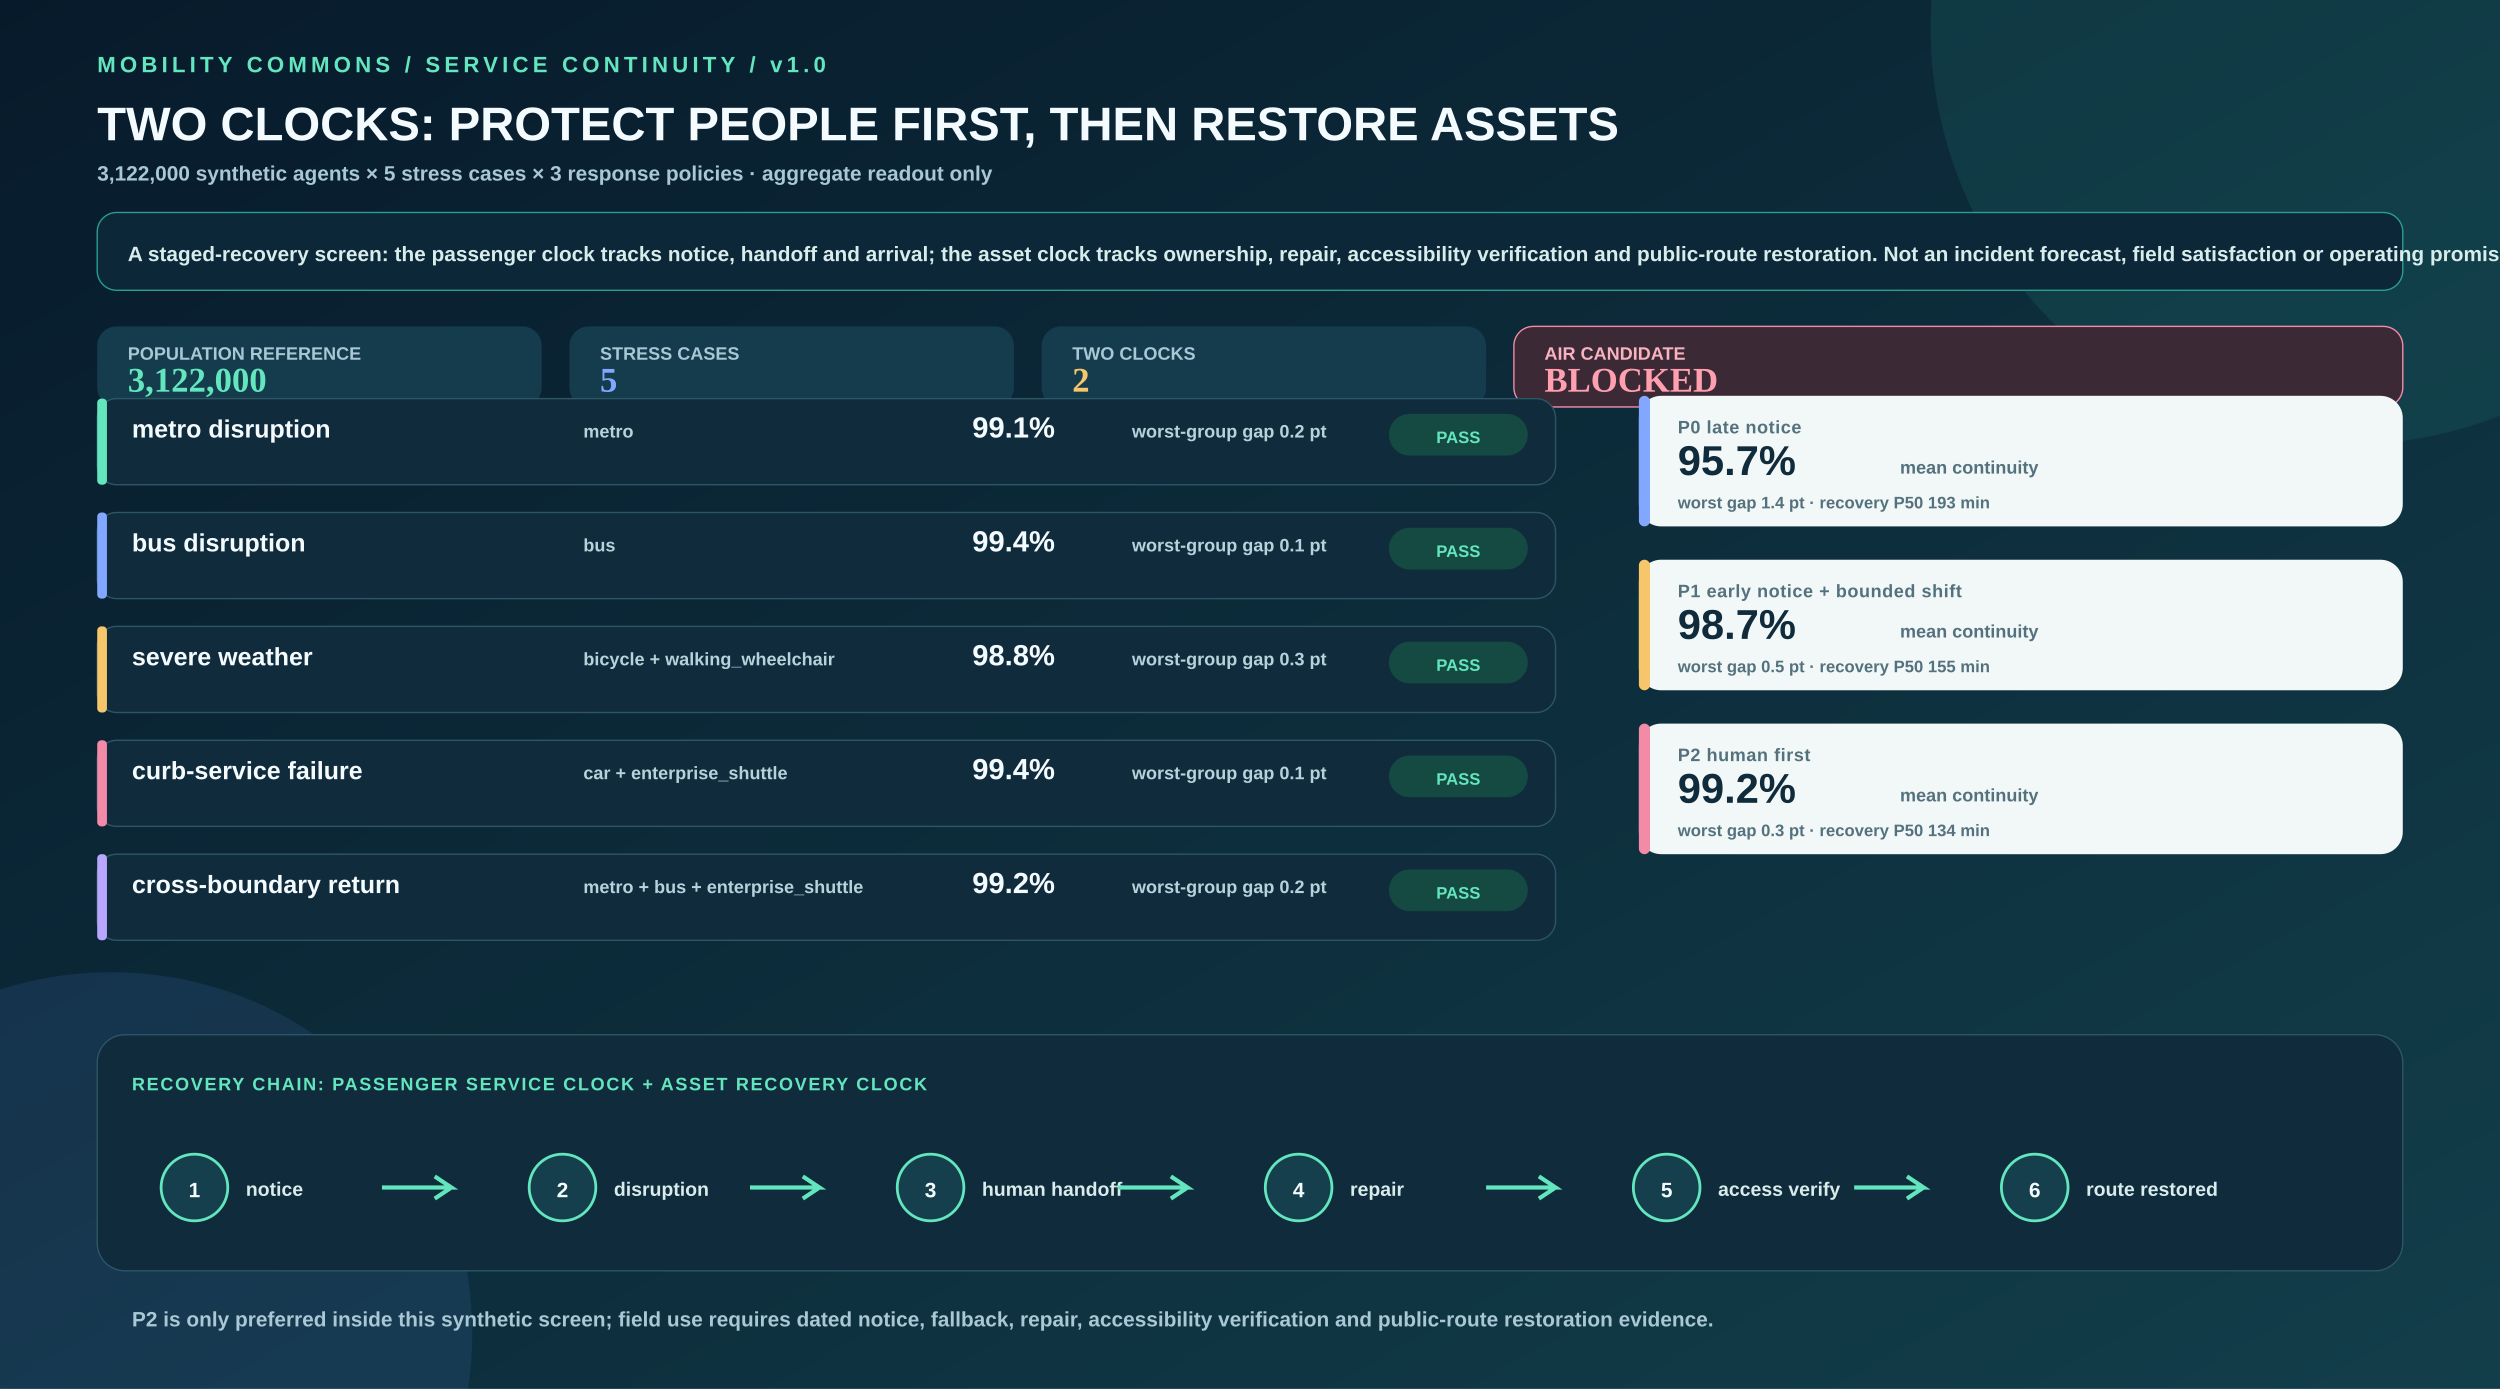
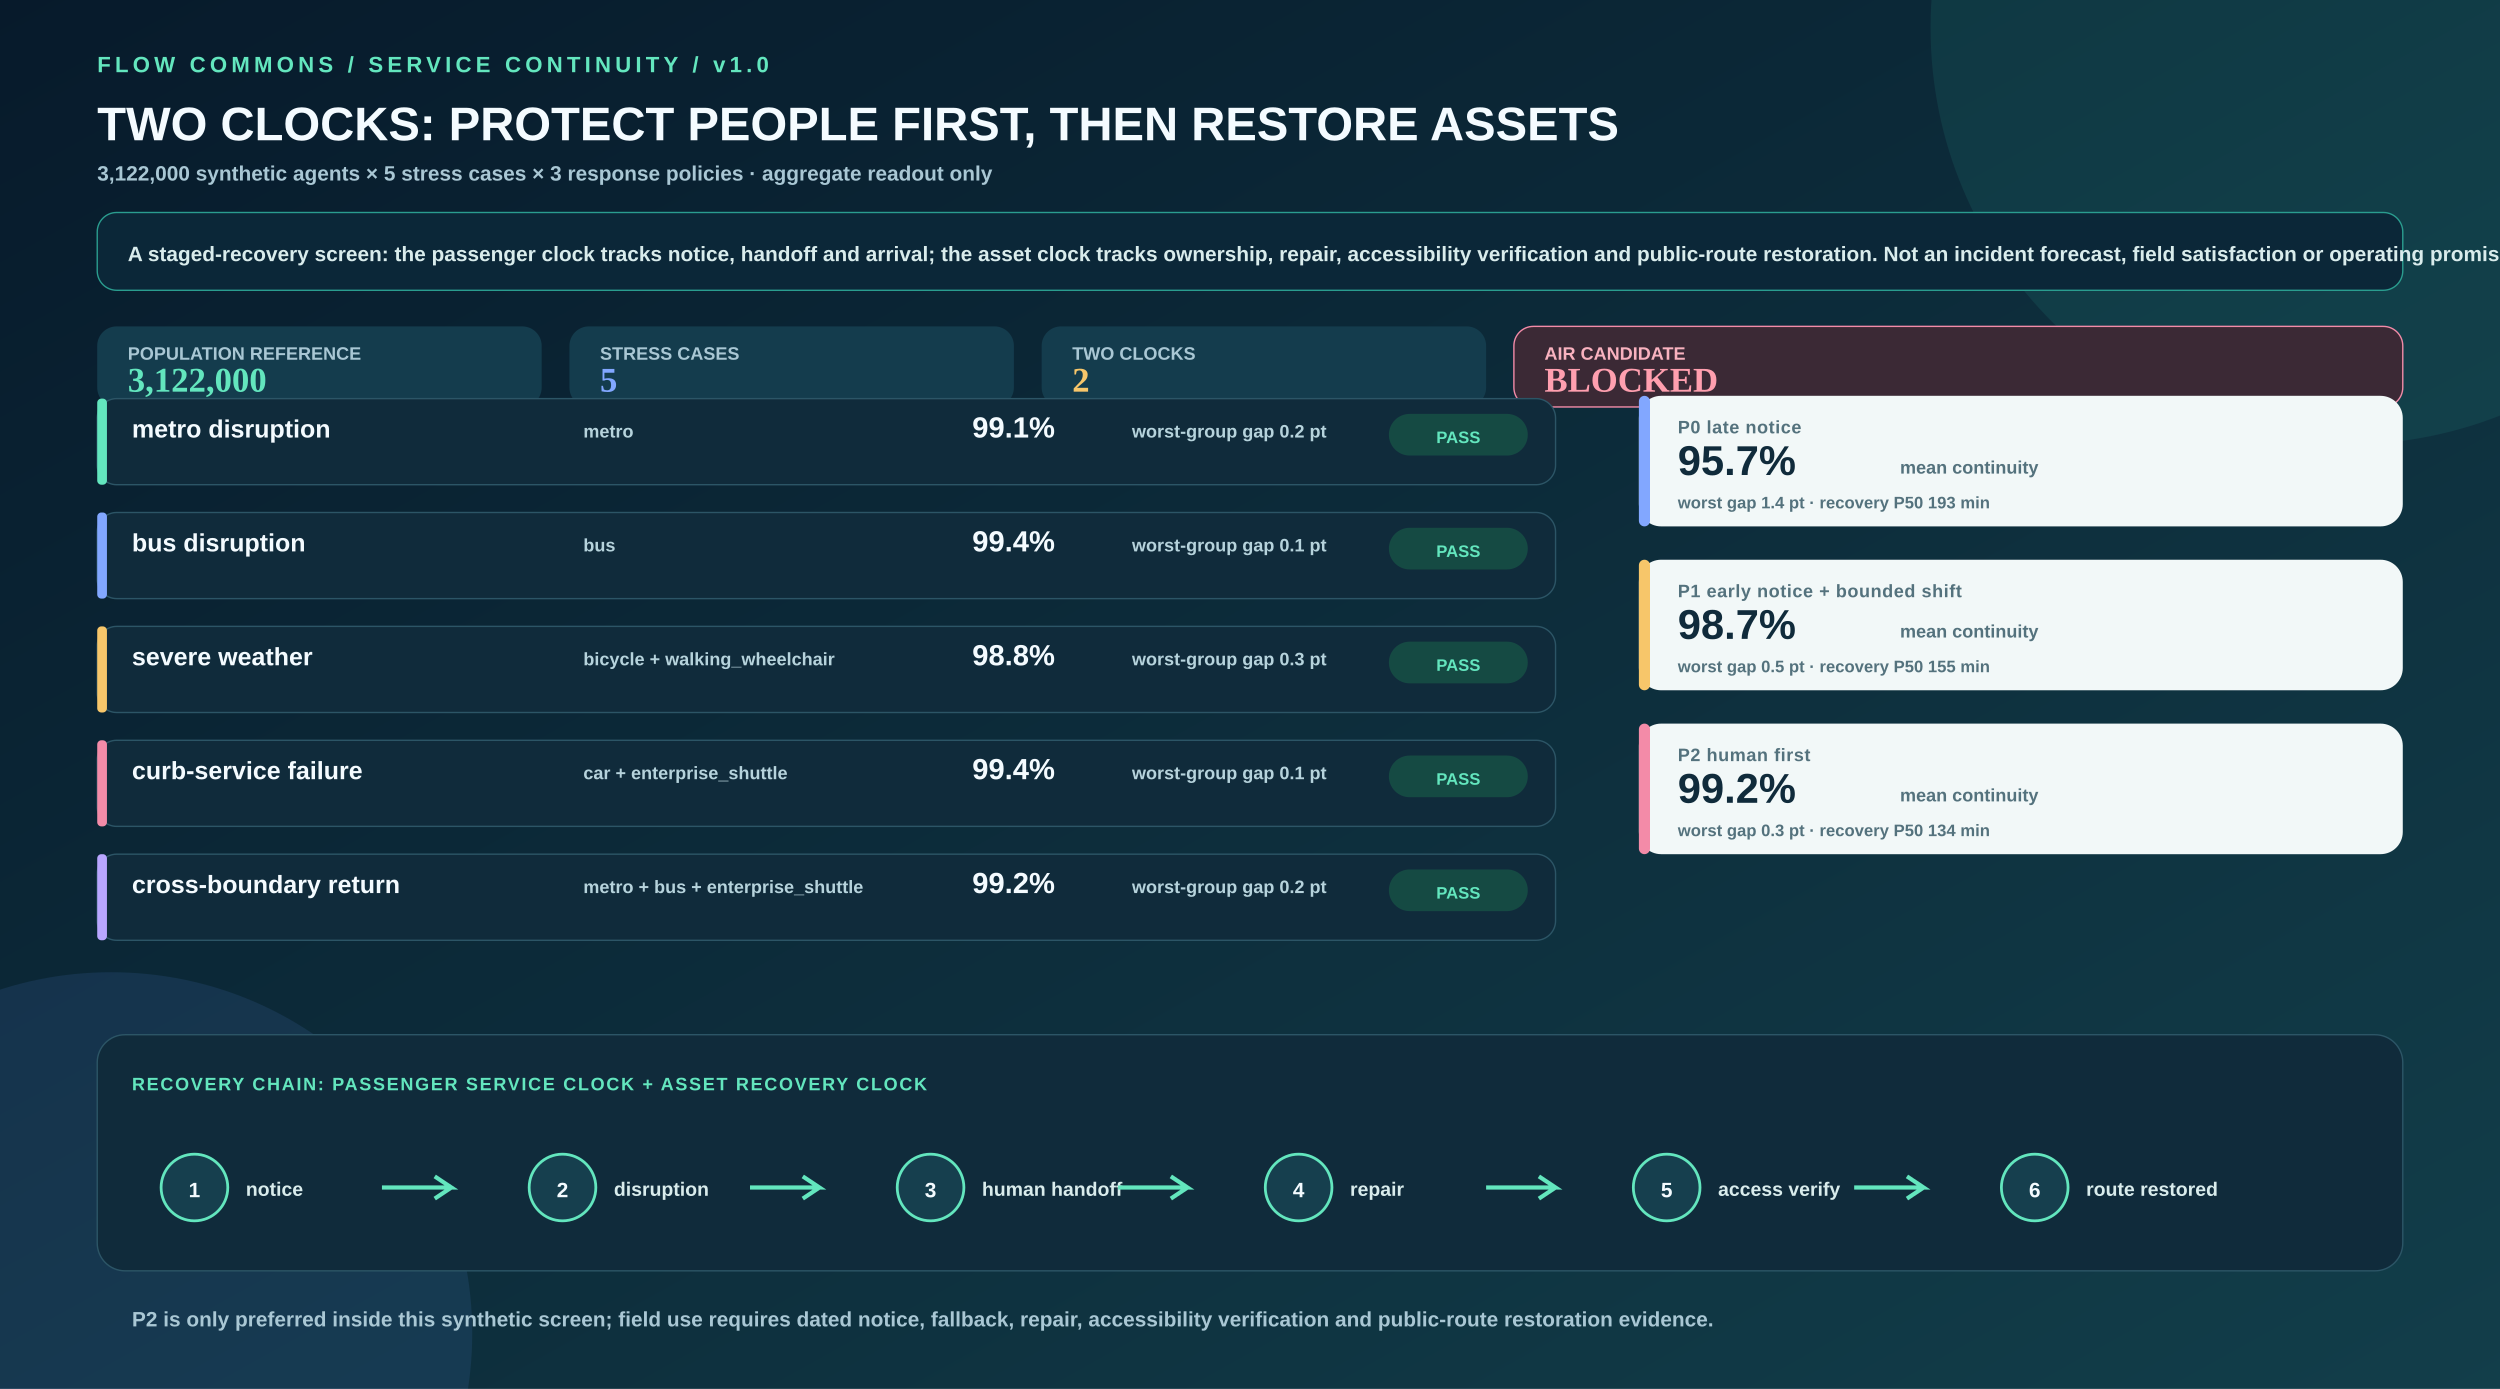
<svg xmlns="http://www.w3.org/2000/svg" width="1800" height="1000" viewBox="0 0 1800 1000" role="img" aria-labelledby="title desc">
  <defs>
    <linearGradient id="bg" x1="0" y1="0" x2="1" y2="1">
      <stop offset="0" stop-color="#071A2B" />
      <stop offset="1" stop-color="#123E4A" />
    </linearGradient>
    <style>.title{font:900 34px PingFang SC,Microsoft YaHei,Arial,sans-serif}.sub{font:600 15px PingFang SC,Microsoft YaHei,Arial,sans-serif}.row{font:850 18px PingFang SC,Microsoft YaHei,Arial,sans-serif}.small{font:550 13px PingFang SC,Microsoft YaHei,Arial,sans-serif}.value{font:900 21px Arial,sans-serif}.status{font:900 12px Arial,PingFang SC,sans-serif}.cardTitle{font:850 13px Arial,PingFang SC,sans-serif;letter-spacing:.4px}.cardValue{font:900 30px Arial,sans-serif}.smallDark{font:600 13px PingFang SC,Arial,sans-serif}.tinyDark{font:600 12px PingFang SC,Arial,sans-serif}.clockNo{font:900 15px Arial,sans-serif}.clockLabel{font:700 14px PingFang SC,Arial,sans-serif}</style>
  </defs>
  <rect width="1800" height="1000" fill="url(#bg)" />
  <circle cx="1690" cy="20" r="300" fill="#2A9D8F" opacity=".14" />
  <circle cx="80" cy="960" r="260" fill="#5B8DEF" opacity=".12" />
-   <text x="70" y="52" font-family="Arial" font-size="16" font-weight="900" letter-spacing="3" fill="#63E6BE">MOBILITY COMMONS / SERVICE CONTINUITY / v1.0</text>
+   <text x="70" y="52" font-family="Arial" font-size="16" font-weight="900" letter-spacing="3" fill="#63E6BE">FLOW COMMONS / SERVICE CONTINUITY / v1.0</text>
  <text x="70" y="101" class="title" fill="#F4FBFF">TWO CLOCKS: PROTECT PEOPLE FIRST, THEN RESTORE ASSETS</text>
  <text x="70" y="130" class="sub" fill="#A9C7D4">3,122,000 synthetic agents × 5 stress cases × 3 response policies · aggregate readout only</text>
  <rect x="70" y="153" width="1660" height="56" rx="14" fill="#0B2738" stroke="#2A9D8F" />
  <text x="92" y="188" class="sub" fill="#D9ECEC">A staged-recovery screen: the passenger clock tracks notice, handoff and arrival; the asset clock tracks ownership, repair, accessibility verification and public-route restoration. Not an incident forecast, field satisfaction or operating promise.</text>
  <g>
    <rect x="70" y="235" width="320" height="58" rx="14" fill="#143C4D" />
    <text x="92" y="259" class="small" fill="#A9C7D4">POPULATION REFERENCE</text>
    <text x="92" y="282" font-size="25" font-weight="900" fill="#63E6BE">3,122,000</text>
    <rect x="410" y="235" width="320" height="58" rx="14" fill="#143C4D" />
    <text x="432" y="259" class="small" fill="#A9C7D4">STRESS CASES</text>
    <text x="432" y="282" font-size="25" font-weight="900" fill="#82A7FF">5</text>
    <rect x="750" y="235" width="320" height="58" rx="14" fill="#143C4D" />
    <text x="772" y="259" class="small" fill="#A9C7D4">TWO CLOCKS</text>
    <text x="772" y="282" font-size="25" font-weight="900" fill="#F7C66A">2</text>
    <rect x="1090" y="235" width="640" height="58" rx="14" fill="#3B2935" stroke="#F38BA8" />
    <text x="1112" y="259" class="small" fill="#F9B2BF">AIR CANDIDATE</text>
    <text x="1112" y="282" font-size="25" font-weight="900" fill="#FF9FAF">BLOCKED</text>
  </g>
  <text x="70" y="315" font-family="Arial" font-size="13" font-weight="900" letter-spacing="1.2" fill="#63E6BE">SELECTED RESPONSE × SCENARIO READOUT</text>
  <g>
    <rect x="70" y="287" width="1050" height="62" rx="14" fill="#102B3B" stroke="#2C5566" />
    <rect x="70" y="287" width="7" height="62" rx="3" fill="#63E6BE" />
    <text x="95" y="315" class="row" fill="#F4FBFF">metro disruption</text>
    <text x="420" y="315" class="small" fill="#B6D3DC">metro</text>
    <text x="700" y="315" class="value" fill="#F4FBFF">99.1%</text>
    <text x="815" y="315" class="small" fill="#B6D3DC">worst-group gap 0.2 pt</text>
    <rect x="1000" y="298" width="100" height="30" rx="15" fill="#154A43" />
    <text x="1050" y="319" text-anchor="middle" class="status" fill="#63E6BE">PASS</text>
  </g>
  <g>
    <rect x="70" y="369" width="1050" height="62" rx="14" fill="#102B3B" stroke="#2C5566" />
    <rect x="70" y="369" width="7" height="62" rx="3" fill="#82A7FF" />
    <text x="95" y="397" class="row" fill="#F4FBFF">bus disruption</text>
    <text x="420" y="397" class="small" fill="#B6D3DC">bus</text>
    <text x="700" y="397" class="value" fill="#F4FBFF">99.4%</text>
    <text x="815" y="397" class="small" fill="#B6D3DC">worst-group gap 0.1 pt</text>
    <rect x="1000" y="380" width="100" height="30" rx="15" fill="#154A43" />
    <text x="1050" y="401" text-anchor="middle" class="status" fill="#63E6BE">PASS</text>
  </g>
  <g>
    <rect x="70" y="451" width="1050" height="62" rx="14" fill="#102B3B" stroke="#2C5566" />
    <rect x="70" y="451" width="7" height="62" rx="3" fill="#F7C66A" />
    <text x="95" y="479" class="row" fill="#F4FBFF">severe weather</text>
    <text x="420" y="479" class="small" fill="#B6D3DC">bicycle + walking_wheelchair</text>
    <text x="700" y="479" class="value" fill="#F4FBFF">98.8%</text>
    <text x="815" y="479" class="small" fill="#B6D3DC">worst-group gap 0.3 pt</text>
    <rect x="1000" y="462" width="100" height="30" rx="15" fill="#154A43" />
    <text x="1050" y="483" text-anchor="middle" class="status" fill="#63E6BE">PASS</text>
  </g>
  <g>
    <rect x="70" y="533" width="1050" height="62" rx="14" fill="#102B3B" stroke="#2C5566" />
    <rect x="70" y="533" width="7" height="62" rx="3" fill="#F38BA8" />
    <text x="95" y="561" class="row" fill="#F4FBFF">curb-service failure</text>
    <text x="420" y="561" class="small" fill="#B6D3DC">car + enterprise_shuttle</text>
    <text x="700" y="561" class="value" fill="#F4FBFF">99.4%</text>
    <text x="815" y="561" class="small" fill="#B6D3DC">worst-group gap 0.1 pt</text>
    <rect x="1000" y="544" width="100" height="30" rx="15" fill="#154A43" />
    <text x="1050" y="565" text-anchor="middle" class="status" fill="#63E6BE">PASS</text>
  </g>
  <g>
    <rect x="70" y="615" width="1050" height="62" rx="14" fill="#102B3B" stroke="#2C5566" />
    <rect x="70" y="615" width="7" height="62" rx="3" fill="#B9A6FF" />
    <text x="95" y="643" class="row" fill="#F4FBFF">cross-boundary return</text>
    <text x="420" y="643" class="small" fill="#B6D3DC">metro + bus + enterprise_shuttle</text>
    <text x="700" y="643" class="value" fill="#F4FBFF">99.2%</text>
    <text x="815" y="643" class="small" fill="#B6D3DC">worst-group gap 0.2 pt</text>
    <rect x="1000" y="626" width="100" height="30" rx="15" fill="#154A43" />
    <text x="1050" y="647" text-anchor="middle" class="status" fill="#63E6BE">PASS</text>
  </g>
  <text x="1180" y="315" font-family="Arial" font-size="13" font-weight="900" letter-spacing="1.2" fill="#63E6BE">THREE POLICY TRADE-OFFS</text>
  <g>
    <rect x="1180" y="285" width="550" height="94" rx="16" fill="#F2F8F8" />
    <rect x="1180" y="285" width="8" height="94" rx="4" fill="#82A7FF" />
    <text x="1208" y="312" class="cardTitle" fill="#54727D">P0 late notice</text>
    <text x="1208" y="342" class="cardValue" fill="#102B3B">95.7%</text>
    <text x="1368" y="341" class="smallDark" fill="#54727D">mean continuity</text>
    <text x="1208" y="366" class="tinyDark" fill="#54727D">worst gap 1.4 pt · recovery P50 193 min</text>
  </g>
  <g>
    <rect x="1180" y="403" width="550" height="94" rx="16" fill="#F2F8F8" />
    <rect x="1180" y="403" width="8" height="94" rx="4" fill="#F7C66A" />
    <text x="1208" y="430" class="cardTitle" fill="#54727D">P1 early notice + bounded shift</text>
    <text x="1208" y="460" class="cardValue" fill="#102B3B">98.7%</text>
    <text x="1368" y="459" class="smallDark" fill="#54727D">mean continuity</text>
    <text x="1208" y="484" class="tinyDark" fill="#54727D">worst gap 0.5 pt · recovery P50 155 min</text>
  </g>
  <g>
    <rect x="1180" y="521" width="550" height="94" rx="16" fill="#F2F8F8" />
    <rect x="1180" y="521" width="8" height="94" rx="4" fill="#F38BA8" />
    <text x="1208" y="548" class="cardTitle" fill="#54727D">P2 human first</text>
    <text x="1208" y="578" class="cardValue" fill="#102B3B">99.2%</text>
    <text x="1368" y="577" class="smallDark" fill="#54727D">mean continuity</text>
    <text x="1208" y="602" class="tinyDark" fill="#54727D">worst gap 0.3 pt · recovery P50 134 min</text>
  </g>
  <rect x="70" y="745" width="1660" height="170" rx="20" fill="#102B3B" stroke="#2C5566" />
  <text x="95" y="785" font-family="Arial" font-size="13" font-weight="900" letter-spacing="1.2" fill="#63E6BE">RECOVERY CHAIN: PASSENGER SERVICE CLOCK + ASSET RECOVERY CLOCK</text>
  <g>
    <circle cx="140" cy="855" r="24" fill="#163F4E" stroke="#63E6BE" stroke-width="2" />
    <text x="140" y="862" text-anchor="middle" class="clockNo" fill="#F4FBFF">1</text>
    <text x="177" y="861" class="clockLabel" fill="#D9ECEC">notice</text>
    <path d="M275 855 H325 l-12 -8 M325 855 l-12 8" fill="none" stroke="#63E6BE" stroke-width="3" />
  </g>
  <g>
    <circle cx="405" cy="855" r="24" fill="#163F4E" stroke="#63E6BE" stroke-width="2" />
    <text x="405" y="862" text-anchor="middle" class="clockNo" fill="#F4FBFF">2</text>
    <text x="442" y="861" class="clockLabel" fill="#D9ECEC">disruption</text>
    <path d="M540 855 H590 l-12 -8 M590 855 l-12 8" fill="none" stroke="#63E6BE" stroke-width="3" />
  </g>
  <g>
    <circle cx="670" cy="855" r="24" fill="#163F4E" stroke="#63E6BE" stroke-width="2" />
    <text x="670" y="862" text-anchor="middle" class="clockNo" fill="#F4FBFF">3</text>
    <text x="707" y="861" class="clockLabel" fill="#D9ECEC">human handoff</text>
    <path d="M805 855 H855 l-12 -8 M855 855 l-12 8" fill="none" stroke="#63E6BE" stroke-width="3" />
  </g>
  <g>
    <circle cx="935" cy="855" r="24" fill="#163F4E" stroke="#63E6BE" stroke-width="2" />
    <text x="935" y="862" text-anchor="middle" class="clockNo" fill="#F4FBFF">4</text>
    <text x="972" y="861" class="clockLabel" fill="#D9ECEC">repair</text>
    <path d="M1070 855 H1120 l-12 -8 M1120 855 l-12 8" fill="none" stroke="#63E6BE" stroke-width="3" />
  </g>
  <g>
    <circle cx="1200" cy="855" r="24" fill="#163F4E" stroke="#63E6BE" stroke-width="2" />
    <text x="1200" y="862" text-anchor="middle" class="clockNo" fill="#F4FBFF">5</text>
    <text x="1237" y="861" class="clockLabel" fill="#D9ECEC">access verify</text>
    <path d="M1335 855 H1385 l-12 -8 M1385 855 l-12 8" fill="none" stroke="#63E6BE" stroke-width="3" />
  </g>
  <g>
    <circle cx="1465" cy="855" r="24" fill="#163F4E" stroke="#63E6BE" stroke-width="2" />
    <text x="1465" y="862" text-anchor="middle" class="clockNo" fill="#F4FBFF">6</text>
    <text x="1502" y="861" class="clockLabel" fill="#D9ECEC">route restored</text>
  </g>
  <text x="95" y="955" class="sub" fill="#A9C7D4">P2 is only preferred inside this synthetic screen; field use requires dated notice, fallback, repair, accessibility verification and public-route restoration evidence.</text>
</svg>
